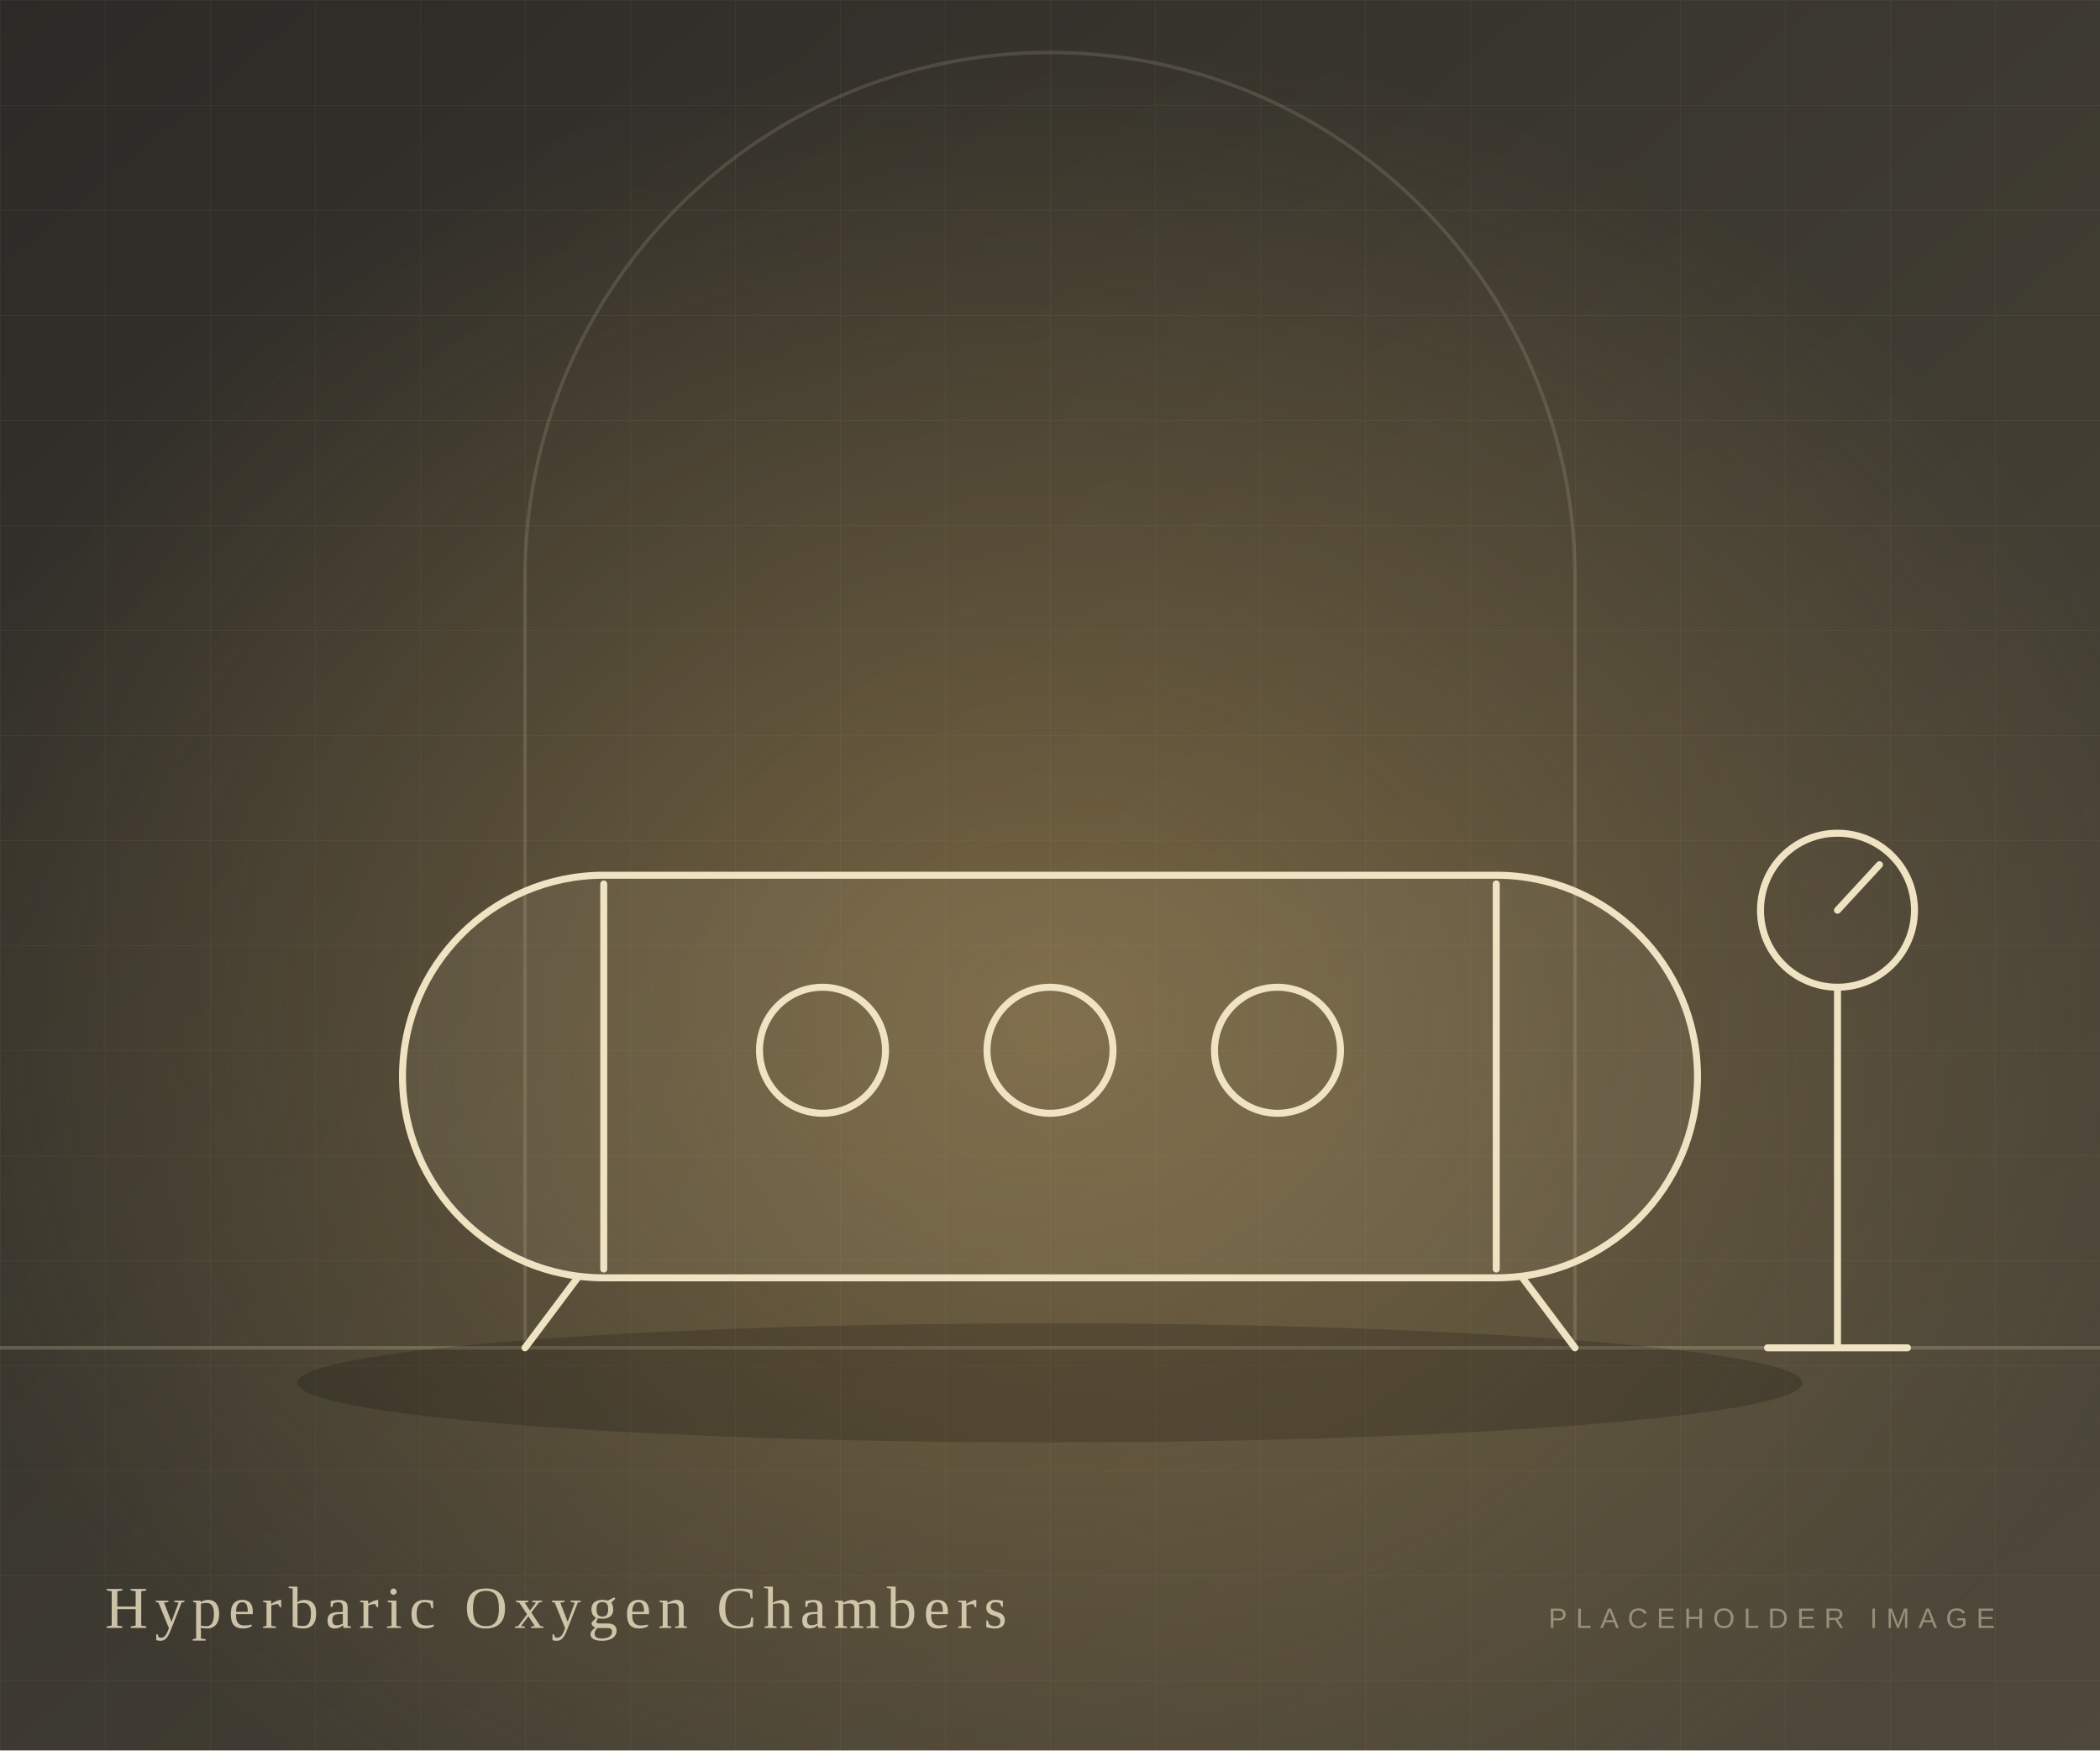
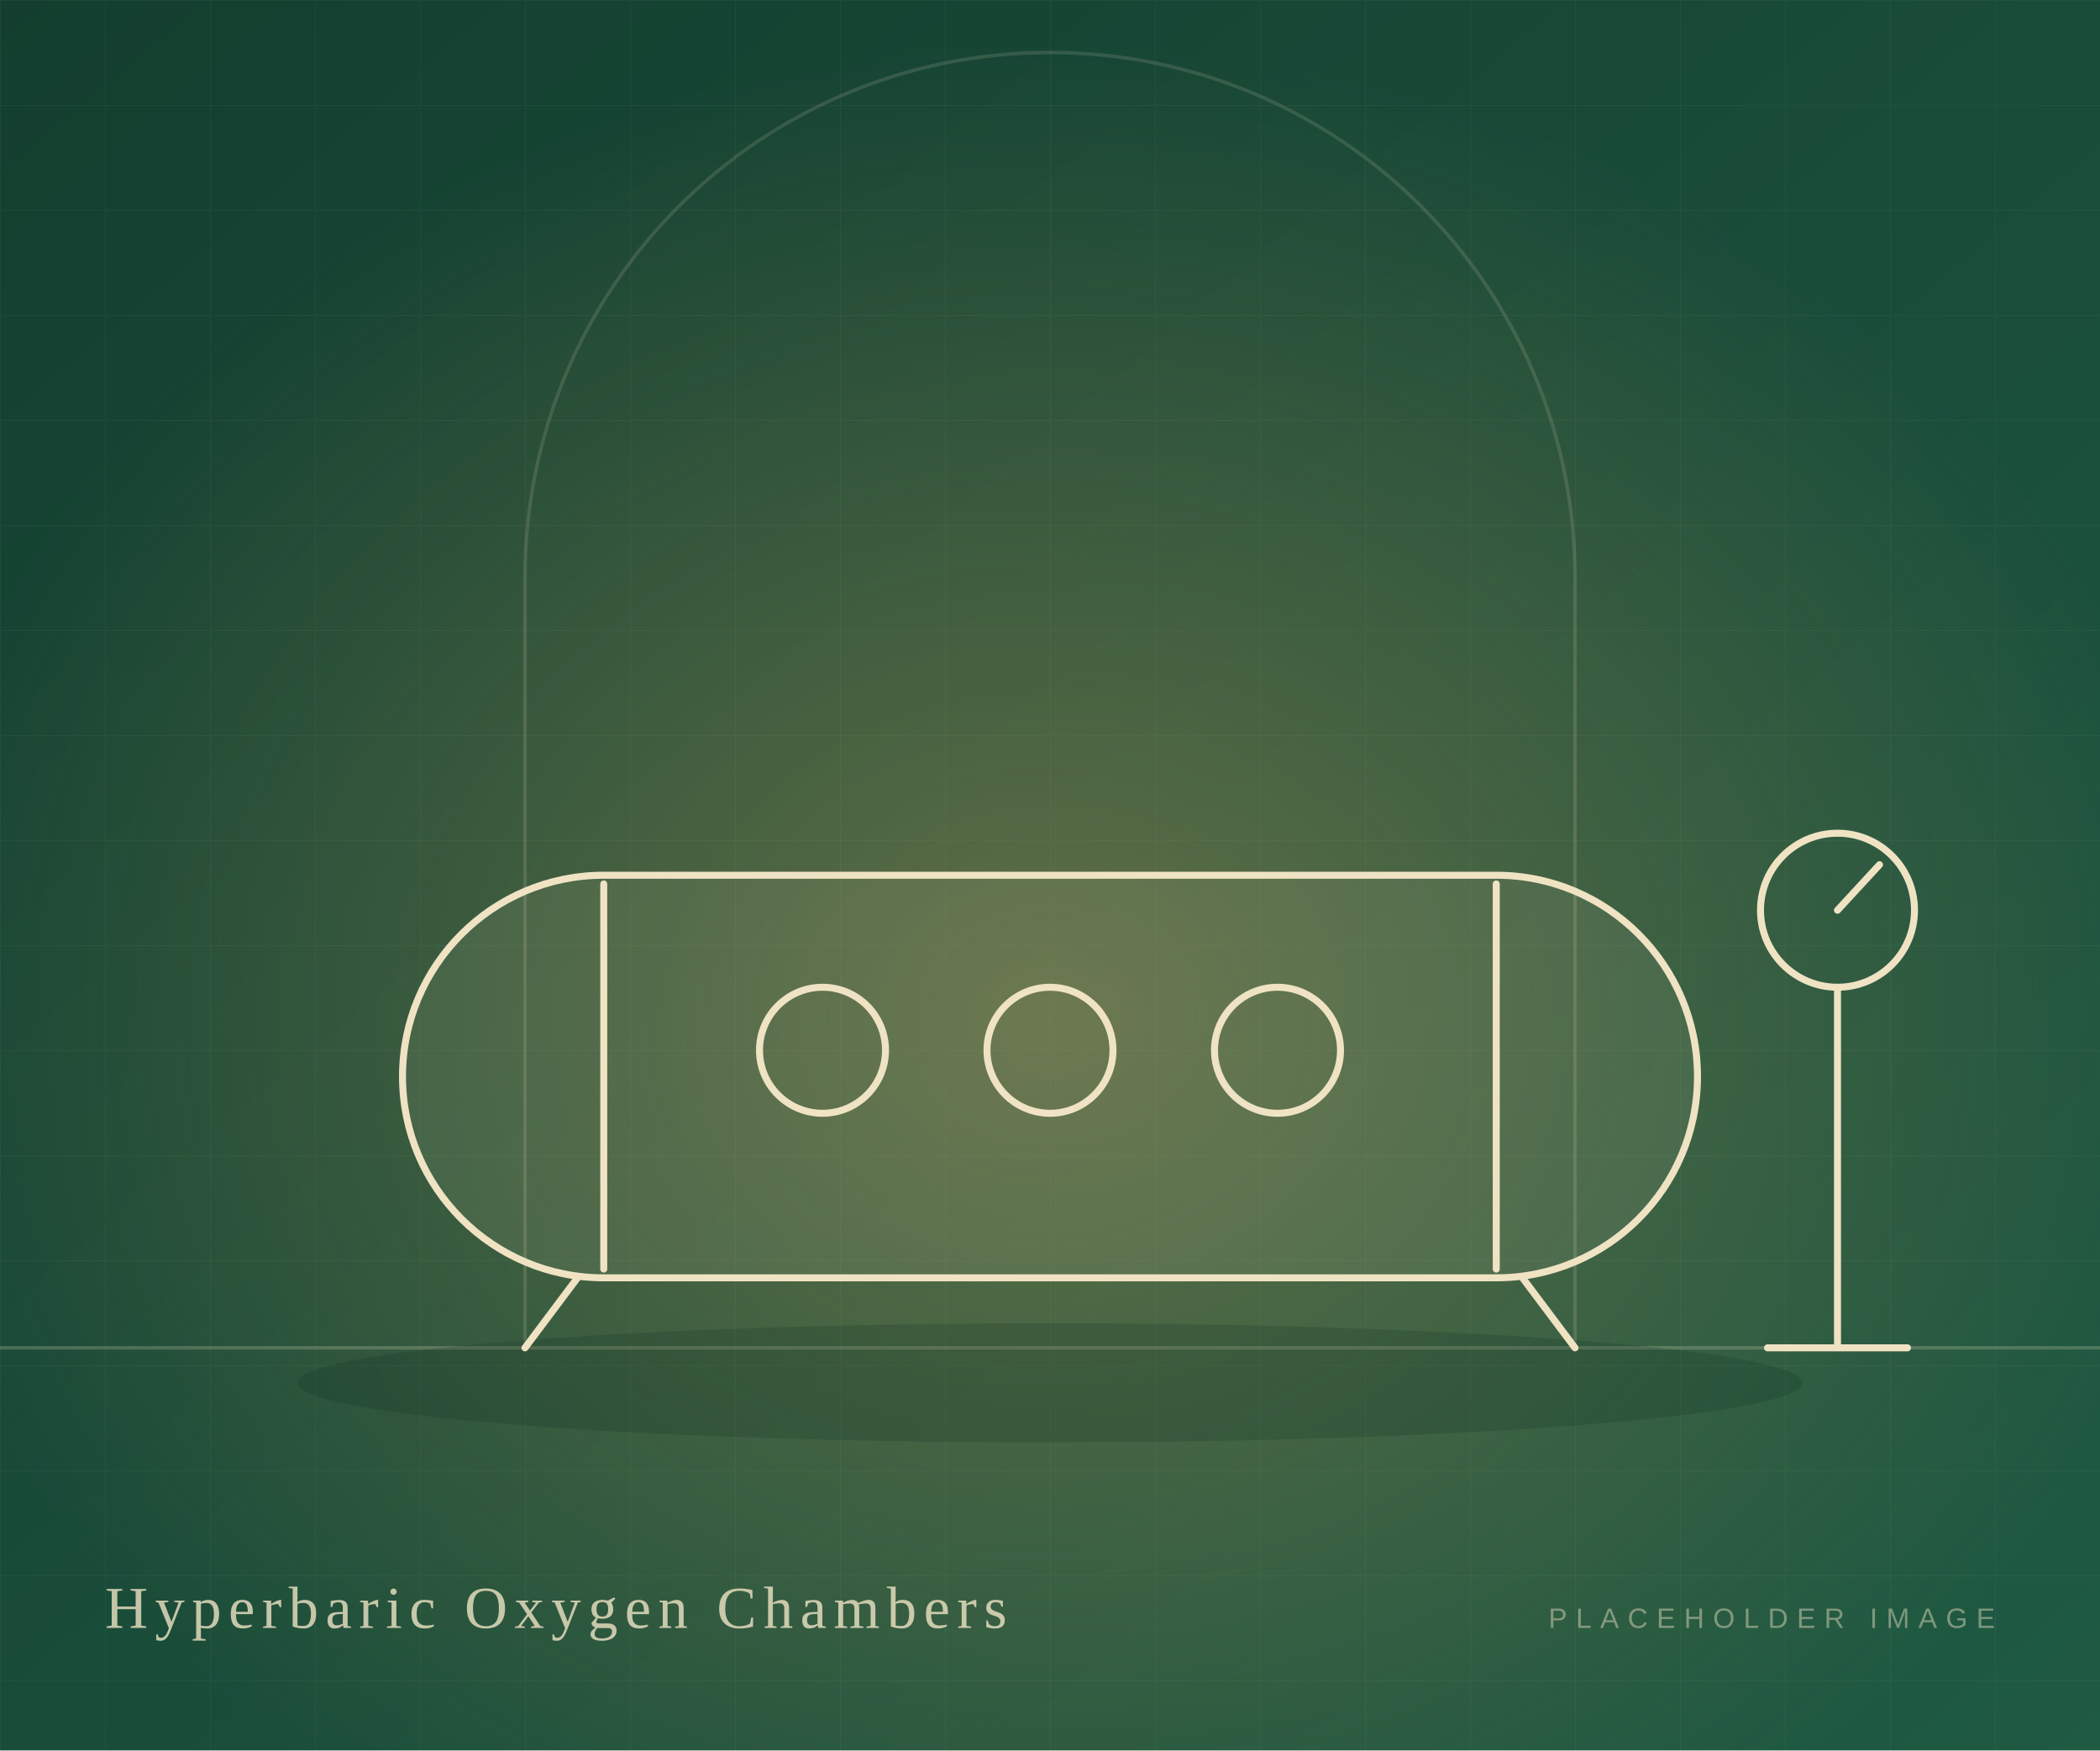
<svg xmlns="http://www.w3.org/2000/svg" viewBox="0 0 1200 1000" preserveAspectRatio="xMidYMid slice" role="img" aria-label="Hyperbaric Oxygen Chambers placeholder">
  <defs>
    <linearGradient id="bg" x1="0" y1="0" x2="1" y2="1">
-       <stop offset="0" stop-color="#2b2a26" />
-       <stop offset="1" stop-color="#4f493b" />
+       <stop offset="0" stop-color="#133E2F" />
+       <stop offset="1" stop-color="#1F5A43" />
    </linearGradient>
    <radialGradient id="glow" cx="0.5" cy="0.58" r="0.55">
      <stop offset="0" stop-color="#C5A059" stop-opacity="0.42" />
      <stop offset="1" stop-color="#C5A059" stop-opacity="0" />
    </radialGradient>
    <pattern id="grid" width="60" height="60" patternUnits="userSpaceOnUse">
      <path d="M60 0H0V60" fill="none" stroke="#efe3c4" stroke-opacity="0.05" />
    </pattern>
  </defs>
  <rect width="1200" height="1000" fill="url(#bg)" />
  <rect width="1200" height="1000" fill="url(#grid)" />
  <rect width="1200" height="1000" fill="url(#glow)" />
  <path d="M300 770V330a300 300 0 0 1 600 0v440" fill="none" stroke="#efe3c4" stroke-opacity="0.14" stroke-width="2" />
  <path d="M0 770H1200" stroke="#efe3c4" stroke-opacity="0.22" stroke-width="2" />
-   <ellipse cx="600" cy="790" rx="430" ry="34" fill="#000" fill-opacity="0.18" />
+   <ellipse cx="600" cy="790" rx="430" ry="34" fill="#0A2A1F" fill-opacity="0.18" />
  <g fill="none" stroke="#efe3c4" stroke-width="4" stroke-linecap="round" stroke-linejoin="round">
    <rect x="230" y="500" width="740" height="230" rx="115" fill="#efe3c4" fill-opacity="0.08" />
    <path d="M345 505V725M855 505V725" />
    <circle cx="470" cy="600" r="36" />
    <circle cx="600" cy="600" r="36" />
    <circle cx="730" cy="600" r="36" />
    <path d="M330 730L300 770M870 730L900 770" />
    <circle cx="1050" cy="520" r="44" />
    <path d="M1050 520L1074 494M1050 564V770M1010 770H1090" />
  </g>
  <text x="60" y="930" font-family="Georgia, 'Times New Roman', serif" font-size="34" fill="#efe3c4" fill-opacity="0.8" letter-spacing="4">Hyperbaric Oxygen Chambers</text>
  <text x="1140" y="930" text-anchor="end" font-family="Arial, Helvetica, sans-serif" font-size="16" fill="#efe3c4" fill-opacity="0.45" letter-spacing="5">PLACEHOLDER IMAGE</text>
</svg>
